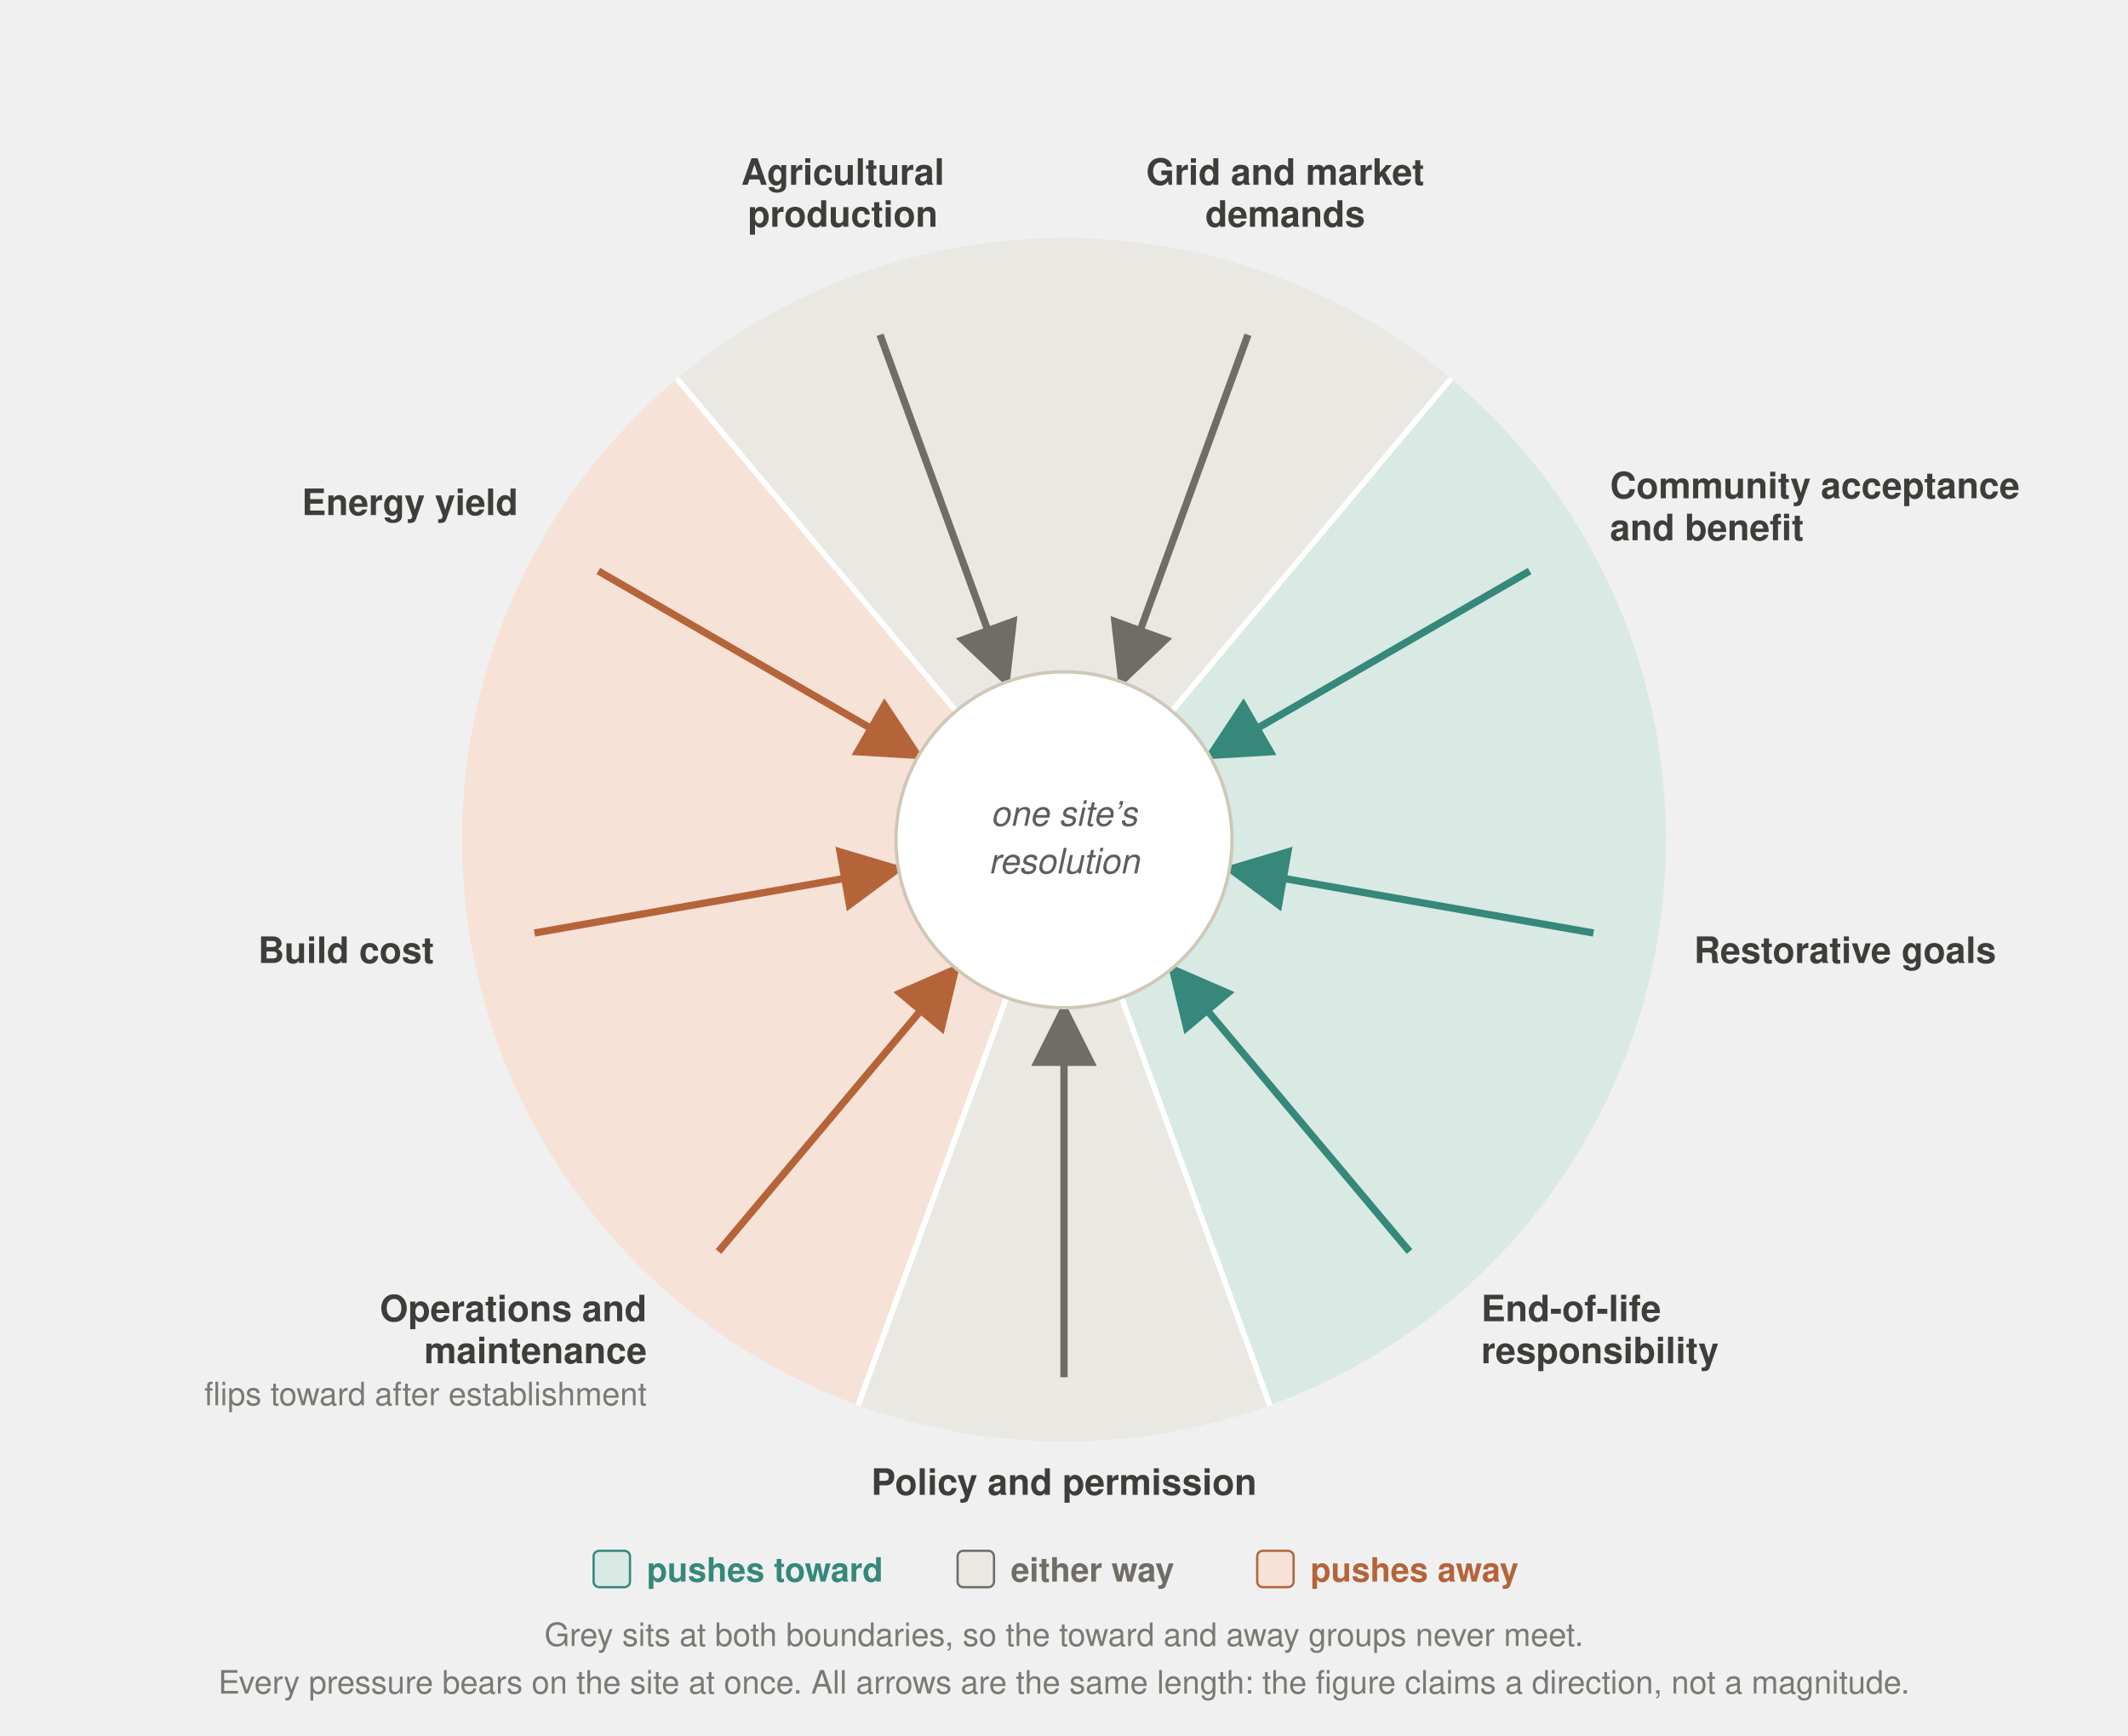
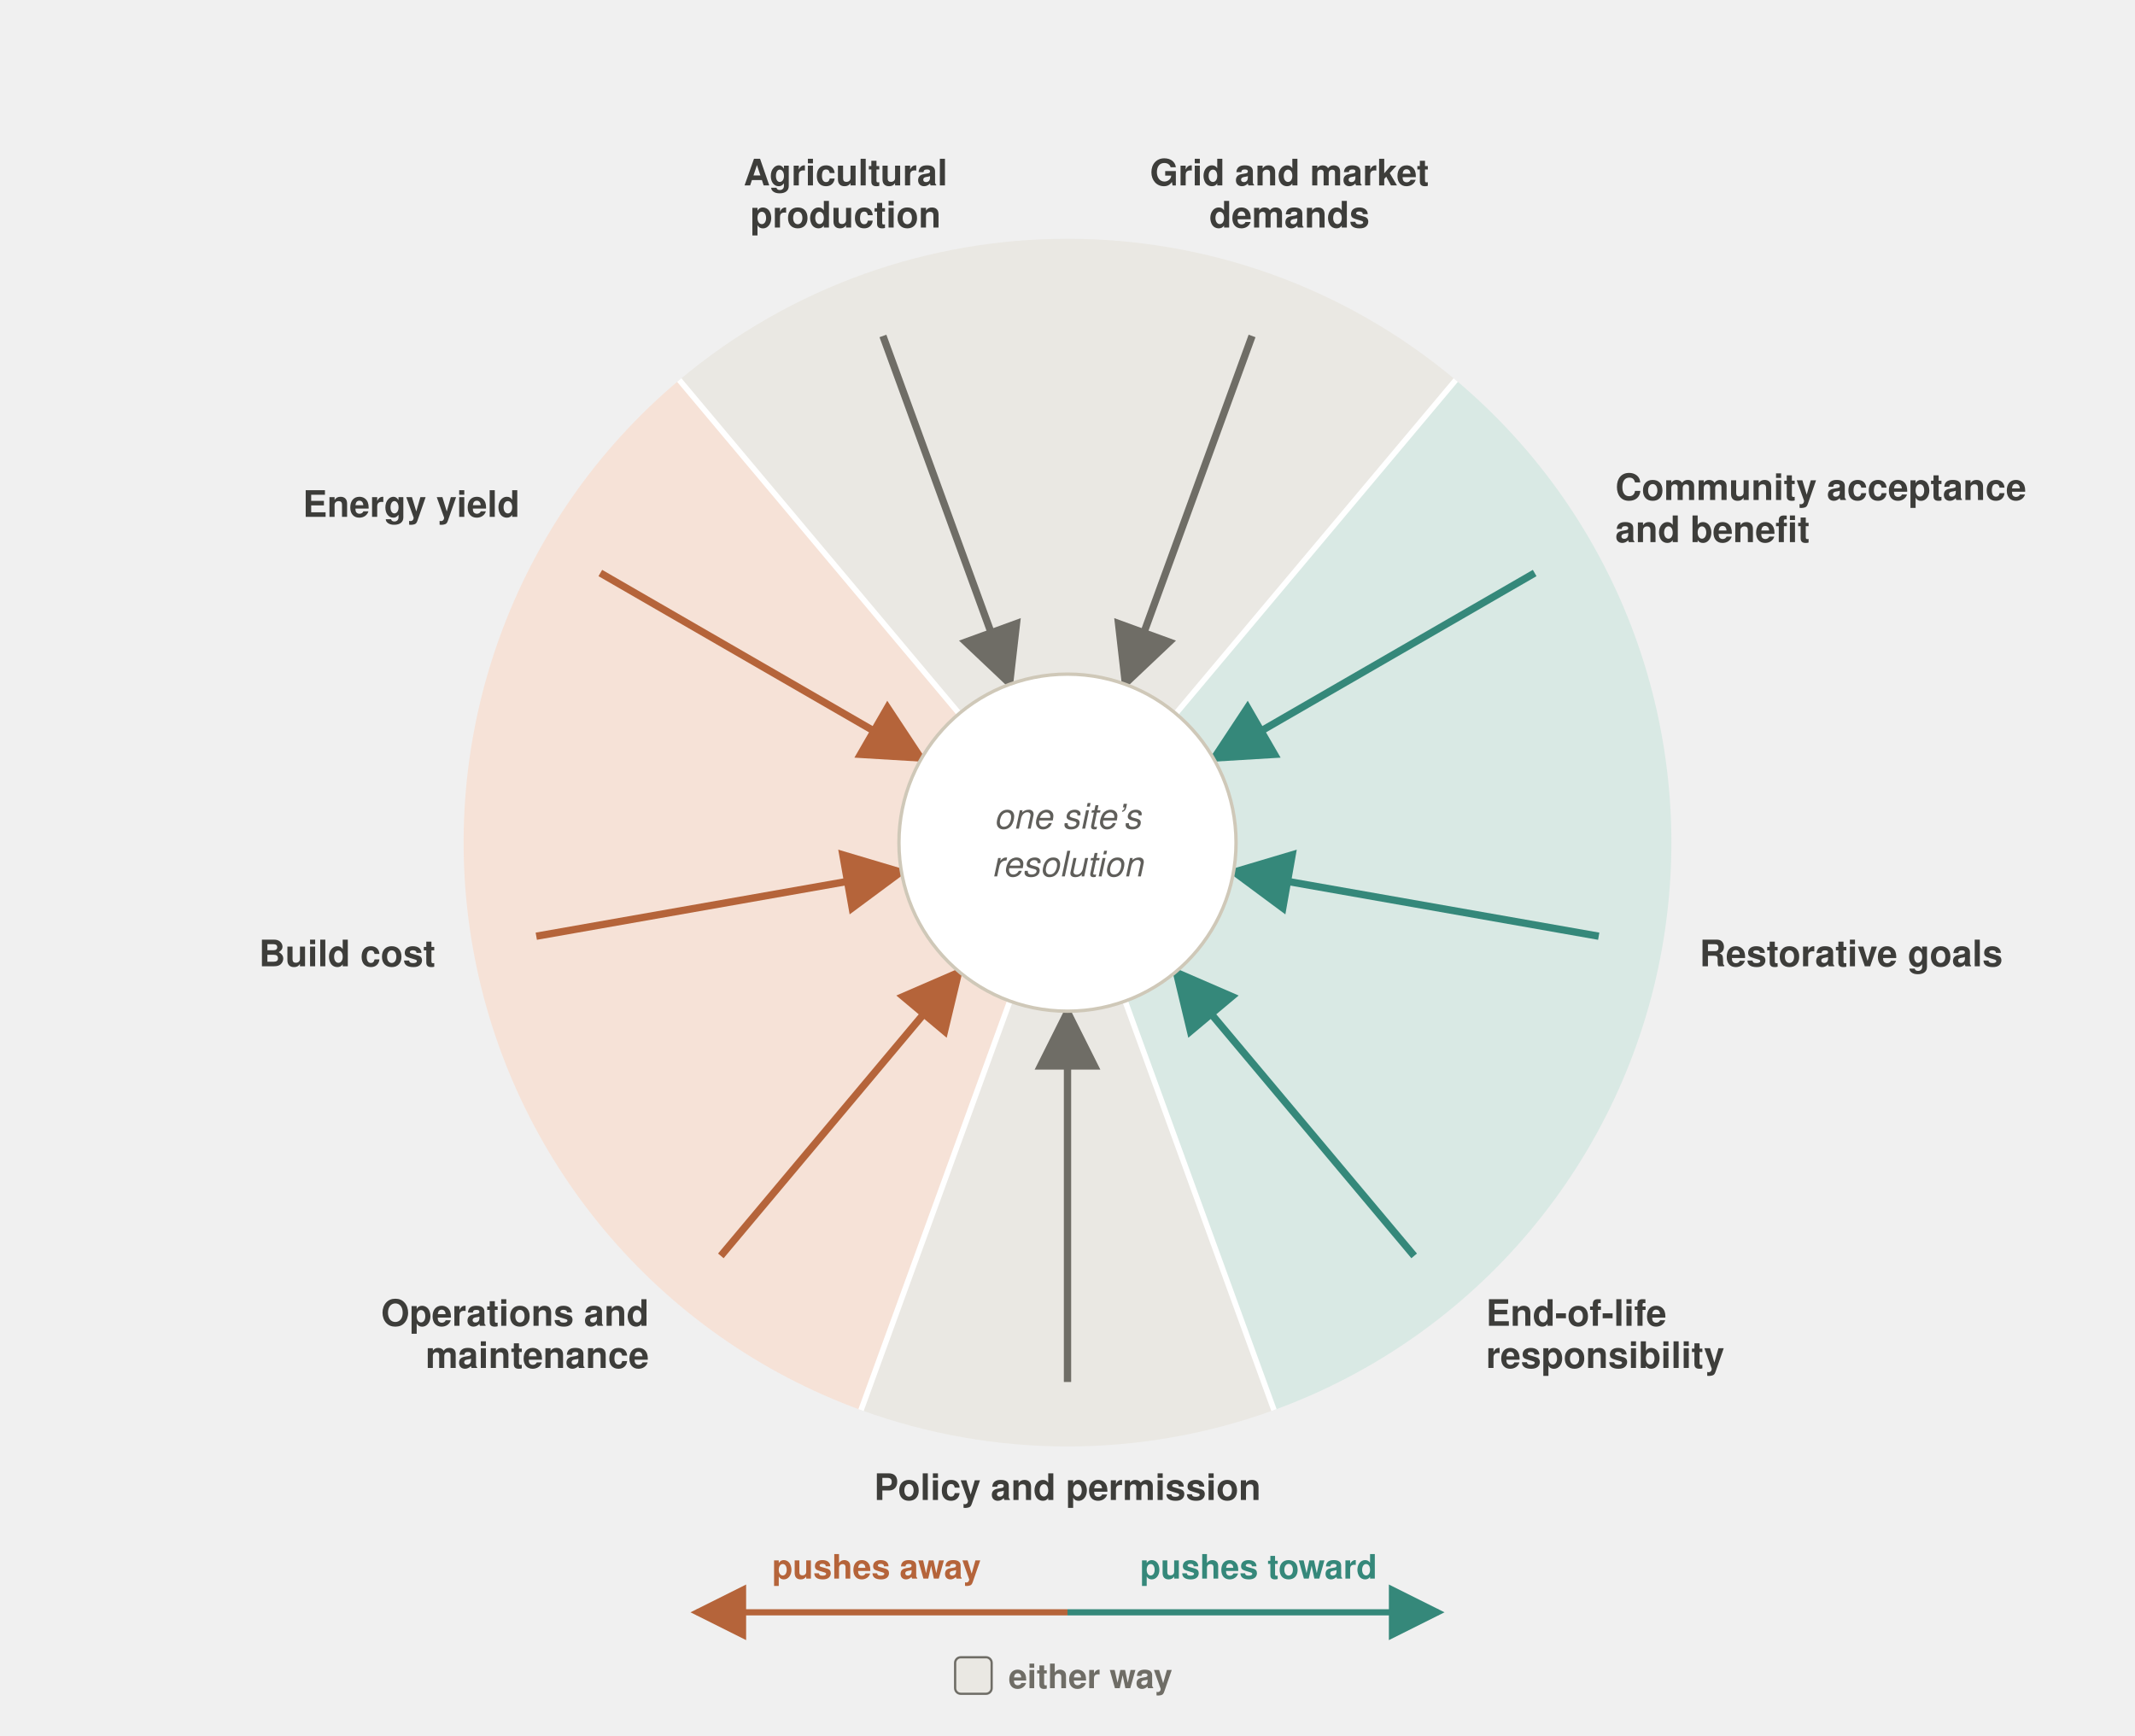
- <svg xmlns="http://www.w3.org/2000/svg" width="760" height="620" viewBox="0 0 760 620" role="img">
+ <svg xmlns="http://www.w3.org/2000/svg" width="760" height="618" viewBox="0 0 760 618" role="img">
  <style>
text{font-family:ui-sans-serif,system-ui,-apple-system,"Segoe UI",Helvetica,Arial,sans-serif}
.nm{font-size:13px;font-weight:600;fill:#3d3d3a}
.fn{font-size:11.5px;fill:#7a7973}
.ct{font-size:12.5px;font-style:italic;fill:#5f5e5a}
.lg{font-size:12px;font-weight:600}
</style>
  <defs>
    <marker id="Wt" markerWidth="9" markerHeight="9" refX="8" refY="4.5" orient="auto">
      <path d="M0,0 L9,4.5 L0,9 Z" fill="#35887a" />
    </marker>
    <marker id="Wa" markerWidth="9" markerHeight="9" refX="8" refY="4.5" orient="auto">
      <path d="M0,0 L9,4.5 L0,9 Z" fill="#b5643a" />
    </marker>
    <marker id="Wb" markerWidth="9" markerHeight="9" refX="8" refY="4.5" orient="auto">
      <path d="M0,0 L9,4.5 L0,9 Z" fill="#6f6d66" />
    </marker>
  </defs>
  <path d="M380,300 L241.8,135.3 A215,215 0 0 1 518.2,135.3 Z" fill="#eae8e3" />
  <path d="M380,300 L518.2,135.3 A215,215 0 0 1 453.5,502 Z" fill="#d9e9e4" />
  <path d="M380,300 L453.5,502 A215,215 0 0 1 306.5,502 Z" fill="#eae8e3" />
  <path d="M380,300 L306.5,502 A215,215 0 0 1 241.8,135.3 Z" fill="#f6e2d7" />
  <line x1="380" y1="300" x2="241.8" y2="135.3" stroke="#ffffff" stroke-width="2" />
  <line x1="380" y1="300" x2="518.2" y2="135.3" stroke="#ffffff" stroke-width="2" />
  <line x1="380" y1="300" x2="453.5" y2="502" stroke="#ffffff" stroke-width="2" />
  <line x1="380" y1="300" x2="306.5" y2="502" stroke="#ffffff" stroke-width="2" />
  <line x1="314.3" y1="119.6" x2="359.5" y2="243.6" stroke="#6f6d66" stroke-width="2.6" marker-end="url(#Wb)" />
  <text class="nm" x="301" y="66" text-anchor="middle">Agricultural</text>
  <text class="nm" x="301" y="81" text-anchor="middle">production</text>
  <line x1="445.7" y1="119.6" x2="400.5" y2="243.6" stroke="#6f6d66" stroke-width="2.6" marker-end="url(#Wb)" />
  <text class="nm" x="459" y="66" text-anchor="middle">Grid and market</text>
  <text class="nm" x="459" y="81" text-anchor="middle">demands</text>
  <line x1="546.3" y1="204" x2="432" y2="270" stroke="#35887a" stroke-width="2.6" marker-end="url(#Wt)" />
  <text class="nm" x="575" y="178" text-anchor="start">Community acceptance</text>
  <text class="nm" x="575" y="193" text-anchor="start">and benefit</text>
  <line x1="569.1" y1="333.3" x2="439.1" y2="310.4" stroke="#35887a" stroke-width="2.6" marker-end="url(#Wt)" />
  <text class="nm" x="605" y="344" text-anchor="start">Restorative goals</text>
  <line x1="503.4" y1="447.1" x2="418.6" y2="346" stroke="#35887a" stroke-width="2.6" marker-end="url(#Wt)" />
  <text class="nm" x="529" y="472" text-anchor="start">End-of-life</text>
  <text class="nm" x="529" y="487" text-anchor="start">responsibility</text>
  <line x1="380" y1="492" x2="380" y2="360" stroke="#6f6d66" stroke-width="2.6" marker-end="url(#Wb)" />
  <text class="nm" x="380" y="534" text-anchor="middle">Policy and permission</text>
  <line x1="256.6" y1="447.1" x2="341.4" y2="346" stroke="#b5643a" stroke-width="2.6" marker-end="url(#Wa)" />
  <text class="nm" x="231" y="472" text-anchor="end">Operations and</text>
  <text class="nm" x="231" y="487" text-anchor="end">maintenance</text>
-   <text class="fn" x="231" y="502" text-anchor="end" fill="#35887a">flips toward after establishment</text>
  <line x1="190.9" y1="333.3" x2="320.9" y2="310.4" stroke="#b5643a" stroke-width="2.6" marker-end="url(#Wa)" />
  <text class="nm" x="155" y="344" text-anchor="end">Build cost</text>
  <line x1="213.7" y1="204" x2="328" y2="270" stroke="#b5643a" stroke-width="2.6" marker-end="url(#Wa)" />
  <text class="nm" x="185" y="184" text-anchor="end">Energy yield</text>
  <circle cx="380" cy="300" r="60" fill="#ffffff" stroke="#cfc8b8" stroke-width="1.2" />
  <text class="ct" x="380" y="295" text-anchor="middle">one site’s</text>
  <text class="ct" x="380" y="312" text-anchor="middle">resolution</text>
-   <rect x="212" y="554" width="13" height="13" rx="2" fill="#d9e9e4" stroke="#35887a" stroke-width="0.8" />
-   <text class="lg" x="231" y="565" fill="#35887a">pushes toward</text>
-   <rect x="342" y="554" width="13" height="13" rx="2" fill="#eae8e3" stroke="#6f6d66" stroke-width="0.8" />
-   <text class="lg" x="361" y="565" fill="#6f6d66">either way</text>
-   <rect x="449" y="554" width="13" height="13" rx="2" fill="#f6e2d7" stroke="#b5643a" stroke-width="0.8" />
-   <text class="lg" x="468" y="565" fill="#b5643a">pushes away</text>
-   <text class="fn" x="380" y="588" text-anchor="middle">Grey sits at both boundaries, so the toward and away groups never meet.</text>
-   <text class="fn" x="380" y="605" text-anchor="middle">Every pressure bears on the site at once. All arrows are the same length: the figure claims a direction, not a magnitude.</text>
+   <text class="lg" x="312" y="562" text-anchor="middle" fill="#b5643a">pushes away</text>
+   <text class="lg" x="448" y="562" text-anchor="middle" fill="#35887a">pushes toward</text>
+   <line x1="380" y1="574" x2="248" y2="574" stroke="#b5643a" stroke-width="2.2" marker-end="url(#Wa)" />
+   <line x1="380" y1="574" x2="512" y2="574" stroke="#35887a" stroke-width="2.2" marker-end="url(#Wt)" />
+   <rect x="340" y="590" width="13" height="13" rx="2" fill="#eae8e3" stroke="#6f6d66" stroke-width="0.8" />
+   <text class="lg" x="359" y="601" fill="#6f6d66">either way</text>
</svg>
